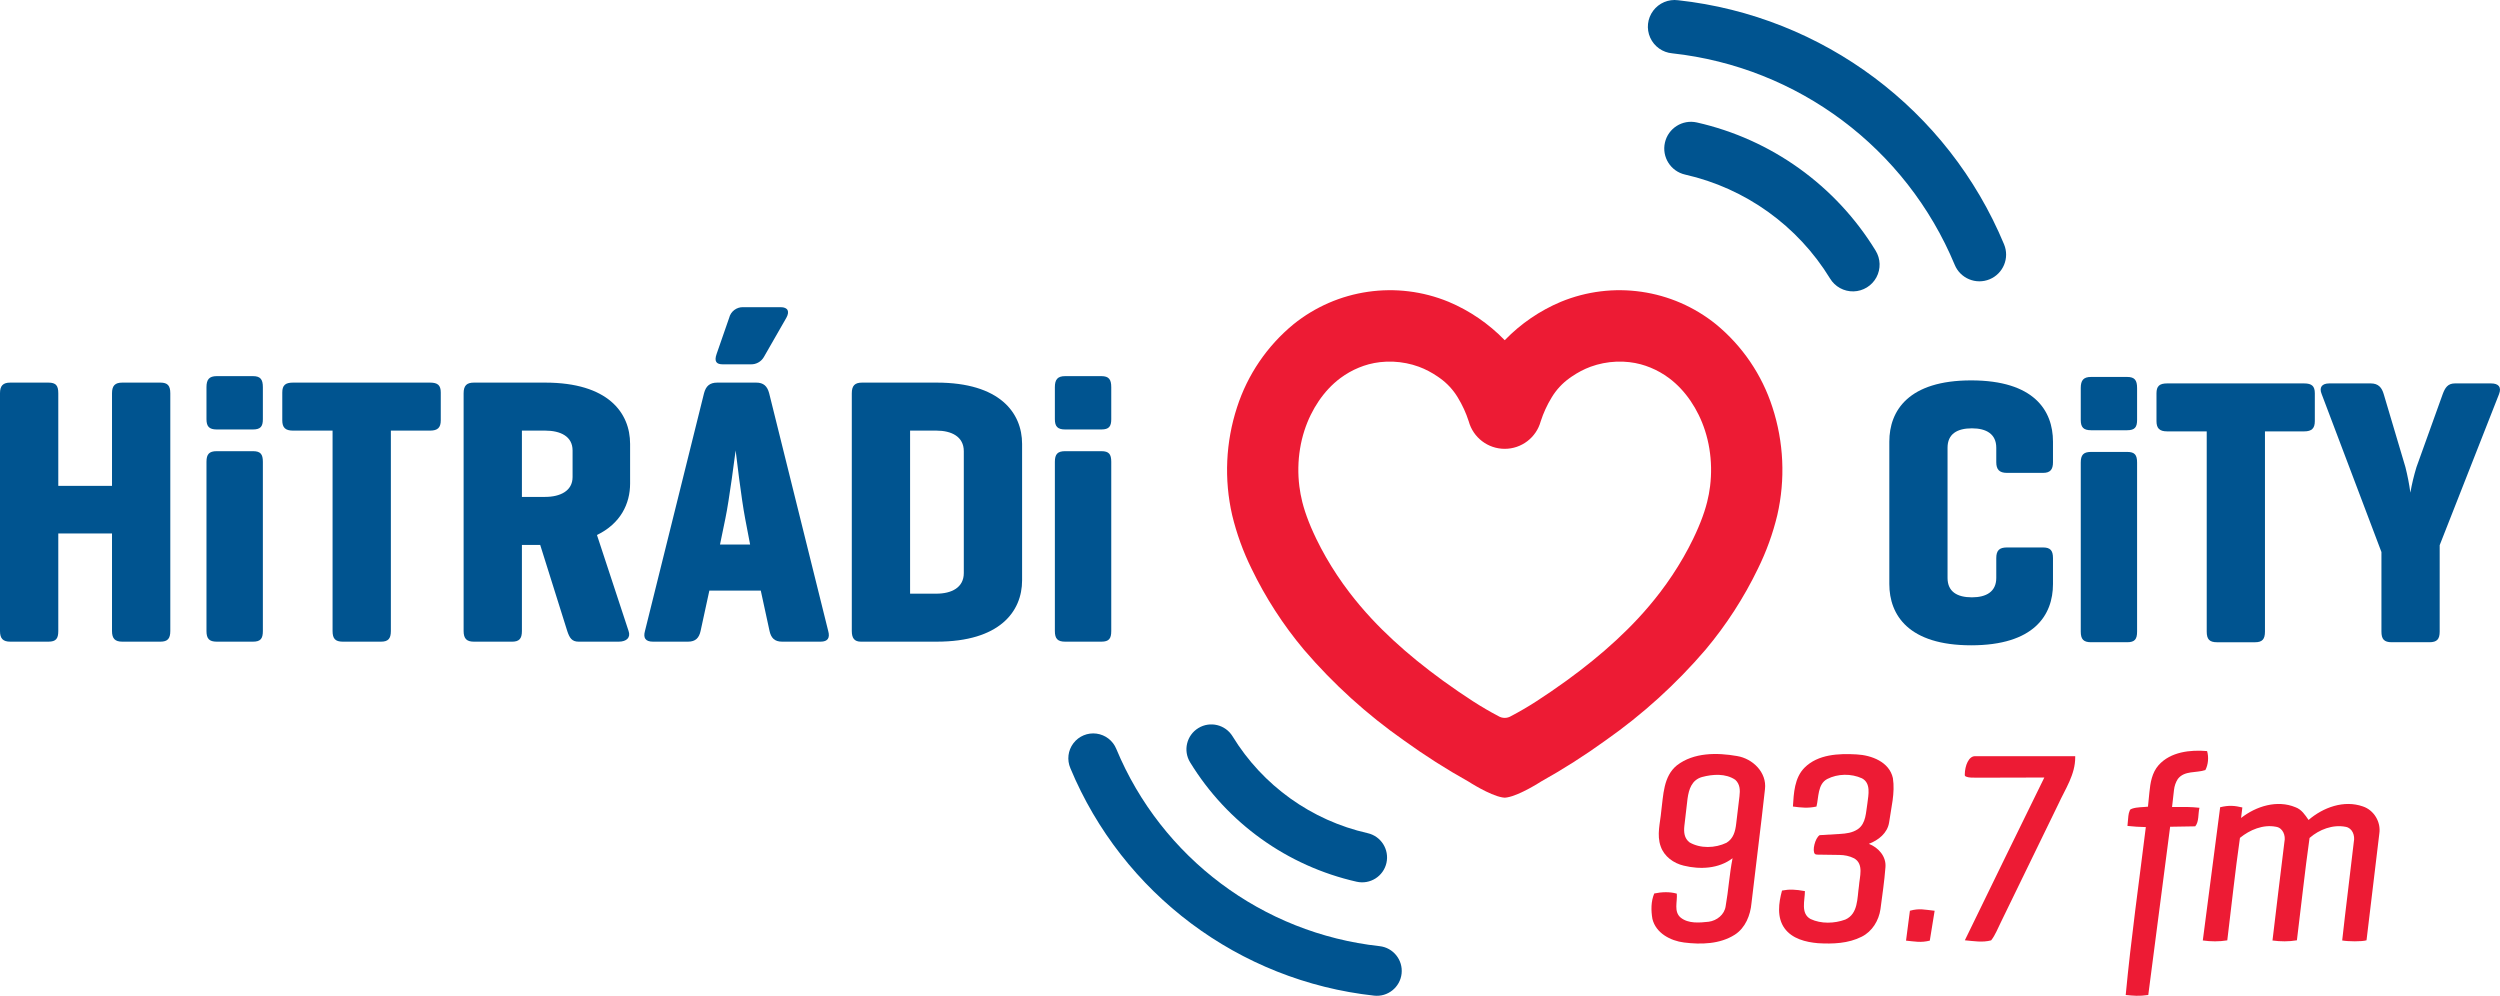
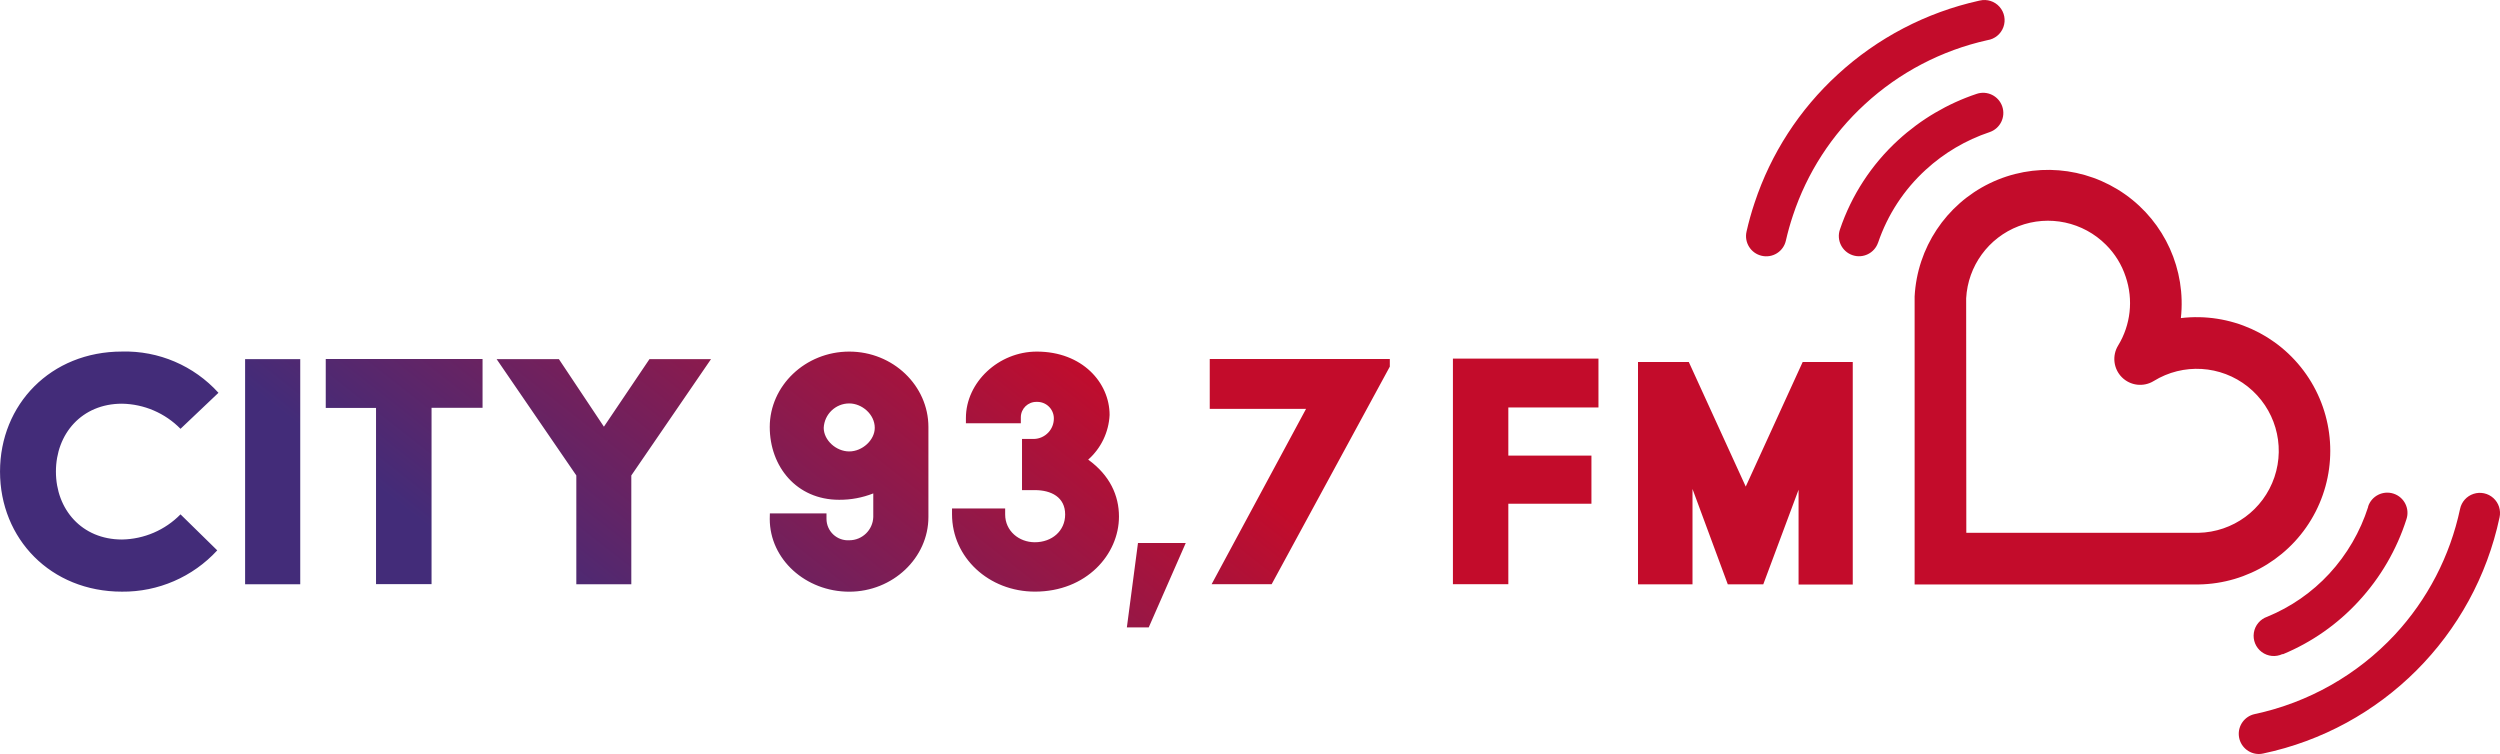
- <svg xmlns="http://www.w3.org/2000/svg" data-name="V√Ĺchoz√≠" version="1.1" viewBox="0 0 489.58 195.01">
+ <svg xmlns="http://www.w3.org/2000/svg" width="800" height="241.28" version="1.1" viewBox="0 0 800 241.28">
  <defs>
-     <style>.e0cc8bb2-6751-4b20-8652-c3f808f2c07e{fill:#005490;}.d74a769a-d9ed-4f26-b967-68ebfe21631c{fill:#ed1b34;}</style>
+     <linearGradient id="path2_1_-6" x1="199.95" x2="321.85" y1="-29.894" y2="125.56" gradientTransform="matrix(1.4025 0 0 -1.4025 .00051689 261.87)" gradientUnits="userSpaceOnUse">
+       <stop stop-color="#432C79" offset="0" />
+       <stop stop-color="#432C79" offset=".064" />
+       <stop stop-color="#C30C2B" offset=".692" />
+       <stop stop-color="#C30C2B" offset="1" />
+     </linearGradient>
  </defs>
-   <path class="e0cc8bb2-6751-4b20-8652-c3f808f2c07e" d="m402.04 114.37c0 6.112-3.727 12.001-16.026 12.001-12.224 0-16.025-5.889-16.025-12.001v-27.877c0-6.112 3.802-12.001 16.025-12.001 12.299 0 16.026 5.889 16.026 12.001v4.025c0 1.416-0.522 2.087-1.938 2.087h-7.081c-1.491 0-2.087-0.671-2.087-2.087v-2.836c0-2.683-1.938-3.802-4.771-3.802-2.908 0-4.771 1.118-4.771 3.802v25.492c0 2.683 1.863 3.802 4.771 3.802 2.836 0 4.771-1.118 4.771-3.802v-3.877c0-1.49 0.596-2.087 2.087-2.087h7.081c1.416 0 1.938 0.596 1.938 2.087v5.069z" fill="#005490" stroke-width=".727" />
-   <path class="e0cc8bb2-6751-4b20-8652-c3f808f2c07e" d="m418.51 82.241c0 1.416-0.447 2.013-1.938 2.013h-7.081c-1.491 0-2.012-0.596-2.012-2.013v-6.261c0-1.49 0.521-2.162 2.012-2.162h7.081c1.49 0 1.938 0.671 1.938 2.162zm0 41.441c0 1.491-0.447 2.087-1.938 2.087h-7.081c-1.491 0-2.012-0.596-2.012-2.087v-33.094c0-1.49 0.521-2.087 2.012-2.087h7.081c1.49 0 1.938 0.596 1.938 2.087v33.096z" fill="#005490" stroke-width=".727" />
-   <path class="e0cc8bb2-6751-4b20-8652-c3f808f2c07e" d="m451.23 75.086c1.491 0 2.087 0.522 2.087 1.938v5.441c0 1.416-0.596 2.013-2.087 2.013h-7.678v39.207c0 1.491-0.522 2.087-1.938 2.087h-7.454c-1.491 0-2.013-0.596-2.013-2.087v-39.208h-7.751c-1.491 0-2.087-0.596-2.087-2.013v-5.441c0-1.416 0.596-1.938 2.087-1.938h26.834z" fill="#005490" stroke-width=".727" />
-   <path class="e0cc8bb2-6751-4b20-8652-c3f808f2c07e" d="m471.06 91.483a45.487 45.487 0 0 1 0.968 4.994 41.43 41.43 0 0 1 1.193-4.994l5.143-14.312c0.447-1.193 0.969-2.087 2.385-2.087h7.081c1.491 0 2.087 0.744 1.565 2.087l-11.628 29.591v16.92c0 1.491-0.522 2.087-2.012 2.087h-7.38c-1.49 0-2.013-0.596-2.013-2.087v-15.576l-11.705-30.934c-0.522-1.267 0-2.087 1.491-2.087h8.125c1.491 0 2.162 0.819 2.534 2.087z" fill="#005490" stroke-width=".727" />
-   <path class="e0cc8bb2-6751-4b20-8652-c3f808f2c07e" d="m11.415 95.146h10.52v-18.13c0-1.492 0.597-2.089 2.015-2.089h7.461c1.418 0 1.94 0.597 1.94 2.089v46.554c0 1.492-0.522 2.089-1.94 2.089h-7.462c-1.418 0-2.015-0.597-2.015-2.089v-19.099h-10.519v19.099c0 1.492-0.448 2.089-1.94 2.089h-7.461c-1.418 0-2.015-0.597-2.015-2.089v-46.554c0-1.492 0.597-2.089 2.015-2.089h7.461c1.492 0 1.94 0.597 1.94 2.089z" fill="#005490" stroke-width=".727" />
-   <path class="e0cc8bb2-6751-4b20-8652-c3f808f2c07e" d="m51.478 82.089c0 1.418-0.448 2.015-1.94 2.015h-7.088c-1.492 0-2.015-0.596-2.015-2.015v-6.266c0-1.493 0.522-2.164 2.015-2.164h7.088c1.492 0 1.94 0.671 1.94 2.164zm0 41.481c0 1.492-0.448 2.089-1.94 2.089h-7.088c-1.492 0-2.015-0.597-2.015-2.089v-33.126c0-1.492 0.522-2.089 2.015-2.089h7.088c1.492 0 1.94 0.597 1.94 2.089z" fill="#005490" stroke-width=".727" />
-   <path class="e0cc8bb2-6751-4b20-8652-c3f808f2c07e" d="m84.228 74.927c1.492 0 2.089 0.522 2.089 1.94v5.446c0 1.417-0.597 2.015-2.089 2.015h-7.684v39.243c0 1.492-0.522 2.089-1.94 2.089h-7.461c-1.492 0-2.015-0.597-2.015-2.089v-39.243h-7.758c-1.493 0-2.09-0.597-2.09-2.015v-5.446c0-1.418 0.597-1.94 2.09-1.94z" fill="#005490" stroke-width=".727" />
-   <path class="e0cc8bb2-6751-4b20-8652-c3f808f2c07e" d="m92.806 125.66c-1.418 0-2.015-0.597-2.015-2.089v-46.555c0-1.492 0.597-2.089 2.015-2.089h13.951c12.31 0 16.637 5.893 16.637 12.011v7.76c0 3.954-1.865 7.833-6.49 10.072l6.192 18.801c0.448 1.268-0.373 2.089-1.94 2.089h-7.834c-1.343 0-1.79-0.746-2.238-2.089l-5.296-16.859h-3.581v16.861c0 1.492-0.522 2.089-1.94 2.089h-7.461zm9.401-41.332v12.981h4.551c2.981 0 5.371-1.194 5.371-3.88v-5.222c0-2.763-2.388-3.88-5.371-3.88h-4.551z" fill="#005490" stroke-width=".727" />
-   <path class="e0cc8bb2-6751-4b20-8652-c3f808f2c07e" d="m148.09 74.927c1.418 0 2.164 0.672 2.537 2.089l11.564 46.554c0.373 1.343-0.073 2.089-1.493 2.089h-7.535c-1.492 0-2.164-0.746-2.462-2.089l-1.716-7.908h-10.072l-1.716 7.908c-0.298 1.343-0.97 2.089-2.462 2.089h-6.863c-1.492 0-1.94-0.746-1.567-2.089l11.564-46.554c0.373-1.417 1.119-2.089 2.611-2.089zm1.492-4.998a2.855 2.855 0 0 1-2.611 1.417h-5.446c-1.194 0-1.716-0.522-1.194-2.015l2.462-7.087a2.741 2.741 0 0 1 2.763-2.09h7.311c1.492 0 1.791 0.895 1.119 2.09zm-3.656 31.633c-0.746-3.88-1.79-12.683-1.865-13.354-0.073 0.596-1.269 9.848-2.015 13.354l-1.045 5.073h5.894z" fill="#005490" stroke-width=".727" />
-   <path class="e0cc8bb2-6751-4b20-8652-c3f808f2c07e" d="m168.6 125.66c-1.269 0-1.791-0.672-1.791-2.089v-46.555c0-1.492 0.597-2.089 2.015-2.089h14.623c12.31 0 16.712 5.893 16.712 12.011v26.709c0 6.118-4.402 12.011-16.712 12.011h-14.846zm9.624-41.332v31.931h5.148c2.981 0 5.371-1.194 5.371-4.029v-23.874c0-2.836-2.388-4.029-5.371-4.029z" fill="#005490" stroke-width=".727" />
-   <path class="e0cc8bb2-6751-4b20-8652-c3f808f2c07e" d="m217.62 82.089c0 1.418-0.447 2.015-1.94 2.015h-7.088c-1.492 0-2.015-0.596-2.015-2.015v-6.266c0-1.493 0.522-2.164 2.015-2.164h7.088c1.493 0 1.94 0.671 1.94 2.164zm0 41.481c0 1.492-0.447 2.089-1.94 2.089h-7.088c-1.492 0-2.015-0.597-2.015-2.089v-33.126c0-1.492 0.522-2.089 2.015-2.089h7.088c1.493 0 1.94 0.597 1.94 2.089z" fill="#005490" stroke-width=".727" />
-   <path class="d74a769a-d9ed-4f26-b967-68ebfe21631c" d="m347.09 79.731a34.905 34.905 0 0 0-11.043-16.226 30.111 30.111 0 0 0-30.403-4.391 33.175 33.175 0 0 0-10.928 7.47q-0.02 0.02-0.041 0.037c-0.014-0.012-0.028-0.024-0.041-0.037a33.175 33.175 0 0 0-10.928-7.47 30.111 30.111 0 0 0-30.403 4.391 34.906 34.906 0 0 0-11.043 16.226 39.585 39.585 0 0 0-0.965 21.137 50.311 50.311 0 0 0 3.794 10.488 76.396 76.396 0 0 0 10.248 15.858 105.41 105.41 0 0 0 19.619 17.8 128.97 128.97 0 0 0 12.643 8.057s4.093 2.656 6.604 3.087c0.157 0.027 0.314 0.046 0.473 0.057 0.158-0.012 0.316-0.03 0.473-0.057 2.51-0.431 6.604-3.087 6.604-3.087a128.98 128.98 0 0 0 12.643-8.057 105.41 105.41 0 0 0 19.617-17.8 76.395 76.395 0 0 0 10.247-15.855 50.3 50.3 0 0 0 3.794-10.488 39.587 39.587 0 0 0-0.964-21.14zm-12.2 15.487a25.592 25.592 0 0 1-0.577 3.086c-0.163 0.647-0.351 1.288-0.559 1.922q-0.332 1.013-0.727 2.005c-0.277 0.702-0.575 1.397-0.887 2.084q-0.279 0.614-0.573 1.221-0.886 1.829-1.899 3.595a62.935 62.935 0 0 1-4.551 6.849c-1.36 1.785-2.813 3.499-4.341 5.142-1.363 1.466-2.788 2.875-4.257 4.235q-2.263 2.094-4.66 4.035-2.448 1.99-5.004 3.842l-0.218 0.156q-2.839 2.057-5.782 3.959-2.407 1.556-4.94 2.886a2.372 2.372 0 0 1-2.486 0q-2.537-1.333-4.94-2.886-2.945-1.903-5.782-3.959l-0.218-0.156q-2.551-1.856-5.004-3.842-2.392-1.945-4.66-4.035c-1.469-1.36-2.893-2.769-4.257-4.235-1.527-1.643-2.981-3.357-4.341-5.142a62.935 62.935 0 0 1-4.551-6.849q-1.011-1.764-1.899-3.595-0.291-0.607-0.573-1.221c-0.313-0.688-0.61-1.381-0.887-2.084q-0.391-0.992-0.727-2.005c-0.208-0.634-0.396-1.274-0.559-1.922a25.592 25.592 0 0 1-0.577-3.086 26.013 26.013 0 0 1-0.194-3.689 25.672 25.672 0 0 1 0.332-3.673 24.3 24.3 0 0 1 0.847-3.525 23.226 23.226 0 0 1 1.243-3.082 22.079 22.079 0 0 1 1.578-2.724q0.443-0.651 0.934-1.266a18.668 18.668 0 0 1 2.059-2.198q0.603-0.546 1.257-1.032a16.624 16.624 0 0 1 3.602-2.036 15.793 15.793 0 0 1 1.925-0.654 15.491 15.491 0 0 1 2.22-0.42 16.417 16.417 0 0 1 2.562-0.094 16.928 16.928 0 0 1 2.579 0.306 16.19 16.19 0 0 1 2.454 0.686 15.995 15.995 0 0 1 1.915 0.854 17.977 17.977 0 0 1 1.786 1.078q0.225 0.154 0.447 0.315a12.677 12.677 0 0 1 3.466 3.75 21.72 21.72 0 0 1 2.159 4.7 7.305 7.305 0 0 0 14.094 0 21.72 21.72 0 0 1 2.159-4.7 12.679 12.679 0 0 1 3.466-3.75q0.218-0.161 0.447-0.315a17.984 17.984 0 0 1 1.786-1.078 15.995 15.995 0 0 1 1.915-0.854 16.192 16.192 0 0 1 2.454-0.686 16.928 16.928 0 0 1 2.579-0.306 16.417 16.417 0 0 1 2.562 0.094 15.486 15.486 0 0 1 2.215 0.42 15.791 15.791 0 0 1 1.925 0.654 16.629 16.629 0 0 1 3.602 2.036q0.654 0.486 1.257 1.032a18.685 18.685 0 0 1 2.059 2.198q0.491 0.615 0.934 1.266a22.086 22.086 0 0 1 1.578 2.724 23.233 23.233 0 0 1 1.243 3.082 24.293 24.293 0 0 1 0.847 3.525 25.665 25.665 0 0 1 0.332 3.673 26.013 26.013 0 0 1-0.189 3.689z" fill="#ed1b34" stroke-width=".727" />
-   <path class="e0cc8bb2-6751-4b20-8652-c3f808f2c07e" d="m392.46 47.851a78.375 78.375 0 0 0-63.834-47.804 5.231 5.231 0 1 0-1.139 10.397 67.906 67.906 0 0 1 55.311 41.423 5.231 5.231 0 0 0 9.662-4.015z" fill="#005490" stroke-width=".727" />
-   <path class="e0cc8bb2-6751-4b20-8652-c3f808f2c07e" d="m332.3 23.982a55.332 55.332 0 0 1 35.001 25.093 5.231 5.231 0 1 1-8.924 5.46 44.87 44.87 0 0 0-28.384-20.348 5.231 5.231 0 0 1 2.307-10.205z" fill="#005490" stroke-width=".727" />
-   <path class="e0cc8bb2-6751-4b20-8652-c3f808f2c07e" d="m209.61 150.43a73.041 73.041 0 0 0 59.491 44.55 4.875 4.875 0 0 0 1.061-9.693 63.29 63.29 0 0 1-51.547-38.606 4.877 4.877 0 1 0-9.004 3.749z" fill="#005490" stroke-width=".727" />
-   <path class="e0cc8bb2-6751-4b20-8652-c3f808f2c07e" d="m265.68 172.67a51.568 51.568 0 0 1-32.621-23.386 4.875 4.875 0 0 1 8.317-5.089 41.818 41.818 0 0 0 26.453 18.964 4.875 4.875 0 0 1-2.149 9.511z" fill="#005490" stroke-width=".727" />
-   <g transform="matrix(.54539 0 0 .54539 -124.52 -76.163)" fill="#ed1b34">
-     <g fill="#ed1b34">
-       <path d="m1003.4 414.39c4.28-4.8 11.36-5.57 17.41-5.05 0.649 2.191 0.4 4.91-0.62 6.81-3.22 1.11-7.5 0.1-9.88 3.19-0.786 1.209-1.228 2.556-1.389 3.972l-0.691 6.098c5.369 0 6.57-0.06 9.84 0.29-0.55 2.15-0.09 4.92-1.52 6.66l-9.01 0.15-7.85 60.41c-3.485 0.493-5.241 0.268-8.1 0 1.89-20.14 4.75-40.2 7.22-60.29-2.22-0.03-4.41-0.19-6.6-0.42l0.337-3.601c0.061-0.654 0.228-1.287 0.482-1.889 0.144-0.479 0.476-0.563 0.879-0.715 1.796-0.595 3.786-0.491 5.672-0.705l0.508-5.104c0.352-3.539 0.911-7.055 3.312-9.806z" />
-       <path d="m830.44 414.45c6.05-4.65 14.41-4.6 21.6-3.33 5.61 0.91 10.74 5.89 10.02 11.88-1.49 13.65-3.27 27.26-4.84 40.9-0.38 4.36-2.18 8.9-5.98 11.36-5.36 3.42-12.13 3.58-18.25 2.81-4.87-0.61-10.12-3.37-11.35-8.48-0.52-3.01-0.54-6.28 0.66-9.12 2.61-0.55 5.51-0.69 8.1 0.06 0.27 2.86-1.19 6.46 1.41 8.62 2.8 2.21 6.71 1.82 10.04 1.47 2.92-0.4 5.67-2.54 6.09-5.58 1.02-5.71 1.35-11.53 2.48-17.23-4.96 3.8-11.68 4.11-17.55 2.66-3.62-0.85-7.02-3.3-8.25-6.9-1.5-4.12-0.16-8.49 0.2-12.69 0.76-5.69 0.73-12.46 5.62-16.43m9.02 4.2c-3.677 1.053-4.728 4.349-5.206 7.765l-1.146 9.84c-0.226 2.226-0.053 4.372 1.862 5.865 3.93 2.28 9.21 2.09 13.26 0.15 2.513-1.514 3.18-4.116 3.492-6.847l1.176-9.839c0.271-2.191 0.232-4.341-1.498-5.933-3.45-2.35-8.09-2.03-11.94-1z" />
-       <path d="m876.27 415.29c4.83-4.82 12.27-5.13 18.68-4.76 5.35 0.28 11.76 2.67 13.04 8.51 0.83 5.31-0.63 10.68-1.36 15.93-0.6 3.84-3.84 6.37-7.27 7.67 3.42 1.33 6.28 4.5 5.96 8.38-0.38 5.04-1.13 10.05-1.79 15.07-0.59 4.09-2.96 8.01-6.72 9.89-4.83 2.46-10.44 2.66-15.73 2.34-4.38-0.38-9.25-1.58-11.97-5.32-2.86-3.93-2.13-9.19-0.93-13.58 2.67-0.52 4.78-0.42 8.22 0.2 0.01 3.32-1.64 8 2.03 10.02 3.81 1.79 8.54 1.63 12.45 0.21 4.7-2.04 4.27-7.79 4.92-12.03 0.22-3.28 1.86-7.91-1.72-9.97-1.684-0.858-3.472-1.192-5.302-1.219l-7.808-0.113c-0.159-2e-3 -0.747-0.017-0.979-0.248-1.052-1.049 0.014-5.656 1.704-6.743l7.282-0.435c2.257-0.135 4.462-0.396 6.424-1.712 3-2.08 2.88-6.1 3.44-9.32 0.36-3.01 1.34-7.18-1.95-8.94-3.88-1.76-8.7-1.7-12.49 0.25-3.47 1.84-3.03 6.63-3.85 9.88-3.035 0.677-5.492 0.386-8.46 0 0.31-4.84 0.54-10.3 4.18-13.96z" />
-       <path d="m937.48 411.17h35.977v0.358c0.04 6.24-3.57 11.41-6.06 16.85-6.86 14.12-13.74 28.23-20.6 42.34-1.13 2.21-1.98 4.62-3.53 6.58-3.08 0.84-6.32 0.26-9.44-0.02 9.5-19.49 18.96-39 28.54-58.45-8.12 0.08-16.23 0-24.34 0.06-1.528-4e-3 -2.802 0.019-3.71-0.365-0.472-0.2-0.519-0.369-0.516-0.689 0.032-3.362 1.454-6.684 3.679-6.663z" />
-       <path d="m1025.5 429.5c3.286-0.79 5.241-0.549 7.97 0.08-0.12 0.95-0.34 2.83-0.46 3.78 5.41-4.24 12.96-6.6 19.55-3.85 2.16 0.78 3.44 2.75 4.68 4.56 5.25-4.51 12.7-7.25 19.5-4.86 4 1.32 6.55 5.62 5.91 9.77l-4.596 38.3c-1.671 0.515-6.616 0.445-8.735 0.06 1.3-11.83 2.83-23.63 4.18-35.46 0.46-2.19-0.49-4.9-2.91-5.34-4.63-0.93-9.53 0.96-12.99 3.99-1.72 12.21-3.01 24.5-4.54 36.75-2.91 0.49-5.86 0.47-8.77 0.07 1.36-11.82 2.88-23.63 4.29-35.45 0.5-2.25-0.57-5.04-3.06-5.39-4.62-0.9-9.38 1.11-12.91 3.99-1.75 12.23-3.05 24.53-4.55 36.8-2.92 0.48-5.87 0.45-8.79 0.04z" />
-       <path d="m914.1 466.67c3.429-0.956 5.185-0.376 8.88 0l-1.74 10.73c-3.326 0.814-5.361 0.298-8.53 0z" />
-     </g>
-   </g>
+   <path d="m702.46 187.03h-89.781v-92.163a42.758 42.758 0 1 1 85.201 6.922 42.77 42.77 0 1 1 5.708 85.237zm-73.24-16.528h74.26a26.243 26.243 0 1 0-14.293-48.575 8.27 8.27 0 0 1-11.39-11.354 26.097 26.097 0 0 0 2.429-21.993 25.745 25.745 0 0 0-6.303-10.238 26.219 26.219 0 0 0-44.75 17.123zm101.29 38.86a68.54 68.54 0 0 0 24.287-17.002 70.046 70.046 0 0 0 15.277-26.243 6.463 6.463 0 0 0-12.265-4.08v0.17a57.173 57.173 0 0 1-12.435 21.373 55.862 55.862 0 0 1-19.843 13.771 6.46 6.46 0 1 0 4.858 11.949zm-129.52-131.71a55.959 55.959 0 0 1 15.253-23.328 57.076 57.076 0 0 1 20.438-12.047 6.463 6.463 0 0 0-4.153-12.241 70.155 70.155 0 0 0-25.102 14.791 68.552 68.552 0 0 0-18.653 28.623 6.46 6.46 0 0 0 4.008 8.197 6.448 6.448 0 0 0 8.197-3.995zm-29.51-0.656c0.619-2.708 1.372-5.404 2.247-8.015a84.181 84.181 0 0 1 23.073-35.667 85.116 85.116 0 0 1 39.176-20.462 6.46 6.46 0 1 0-2.429-12.679l-0.34 0.073a98.192 98.192 0 0 0-45.114 23.559 96.893 96.893 0 0 0-26.619 41.083 93.948 93.948 0 0 0-2.587 9.242 6.46 6.46 0 0 0 4.858 7.723 6.424 6.424 0 0 0 7.736-4.858zm152.71 164.13a98.036 98.036 0 0 0 75.668-75.571 6.462 6.462 0 1 0-12.642-2.684 85.177 85.177 0 0 1-20.851 40.22 85.869 85.869 0 0 1-44.859 25.417 6.46 6.46 0 0 0 1.336 12.776 6.29 6.29 0 0 0 1.348-0.158zm-685.14-128.63a40.244 40.244 0 0 1 30.857 13.2l-12.144 11.525a26.838 26.838 0 0 0-18.738-8.039c-12.836 0-21.13 9.606-21.13 21.725 0 12.119 8.294 21.737 21.13 21.737a26.826 26.826 0 0 0 18.738-8.051l11.755 11.525a40.888 40.888 0 0 1-30.494 13.212c-22.806 0-39.018-16.928-39.018-38.423s16.236-38.411 39.042-38.411zm39.383 2.429h17.645v72.037h-17.645zm41.896 15.617h-16.09v-15.653h50.178v15.617h-16.321v56.421h-17.767zm64.095 21.604-25.502-37.22h19.928l14.402 21.616 14.573-21.616h19.697l-25.502 37.22v34.817h-17.597zm61.934 12.144h18.118v1.761a6.873 6.873 0 0 0 7.286 6.837 7.687 7.687 0 0 0 7.687-7.444v-7.553a29.242 29.242 0 0 1-10.93 2.04c-13.686 0-22.199-10.686-22.199-23.292 0-13.212 11.403-24.13 25.441-24.13s25.332 10.93 25.332 24.13v28.805c0 13.091-11.403 23.899-25.332 23.899-13.928 0-25.441-10.335-25.441-23.292zm33.566-27.384c0-4.323-4.092-7.809-8.173-7.809a8.197 8.197 0 0 0-8.161 7.809c0 3.959 3.959 7.553 8.161 7.553s8.173-3.631 8.173-7.553zm24.725 25.806h17.002v1.919c0 5.283 4.433 8.889 9.484 8.889 5.513 0 9.715-3.643 9.715-8.889 0-5.526-4.433-7.796-9.715-7.796h-4.092v-16.37h3.825a6.533 6.533 0 0 0 6.363-6.703 5.295 5.295 0 0 0-5.416-5.161h-0.109a4.955 4.955 0 0 0-5.04 4.857v1.979h-17.573v-1.688c0-11.403 10.444-21.239 22.685-21.239 14.573 0 23.292 9.958 23.292 20.28a20.414 20.414 0 0 1-6.849 14.293c6.971 5.04 9.849 11.525 9.849 18.216 0 12.144-10.444 24.021-26.887 24.021-14.767 0-26.534-10.93-26.534-24.737zm59.505 11.039h15.289l-11.852 27.02h-6.995zm53.785-42.917h-30.821v-15.945h57.623v2.429l-37.816 69.633h-19.211zm46.996-16.09h46.572v15.653h-28.842v15.398h26.595v15.398h-26.595v25.757h-17.73zm59.225 1.105h16.26l18.216 39.856 18.216-39.856h16.03v71.2h-17.341v-30.335l-11.293 30.274h-11.354l-11.293-30.518v30.518h-17.438z" fill="url(#path2_1_-6)" stop-color="#000000" stroke-width="1.403" style="-inkscape-stroke:none;font-variation-settings:normal" />
</svg>
